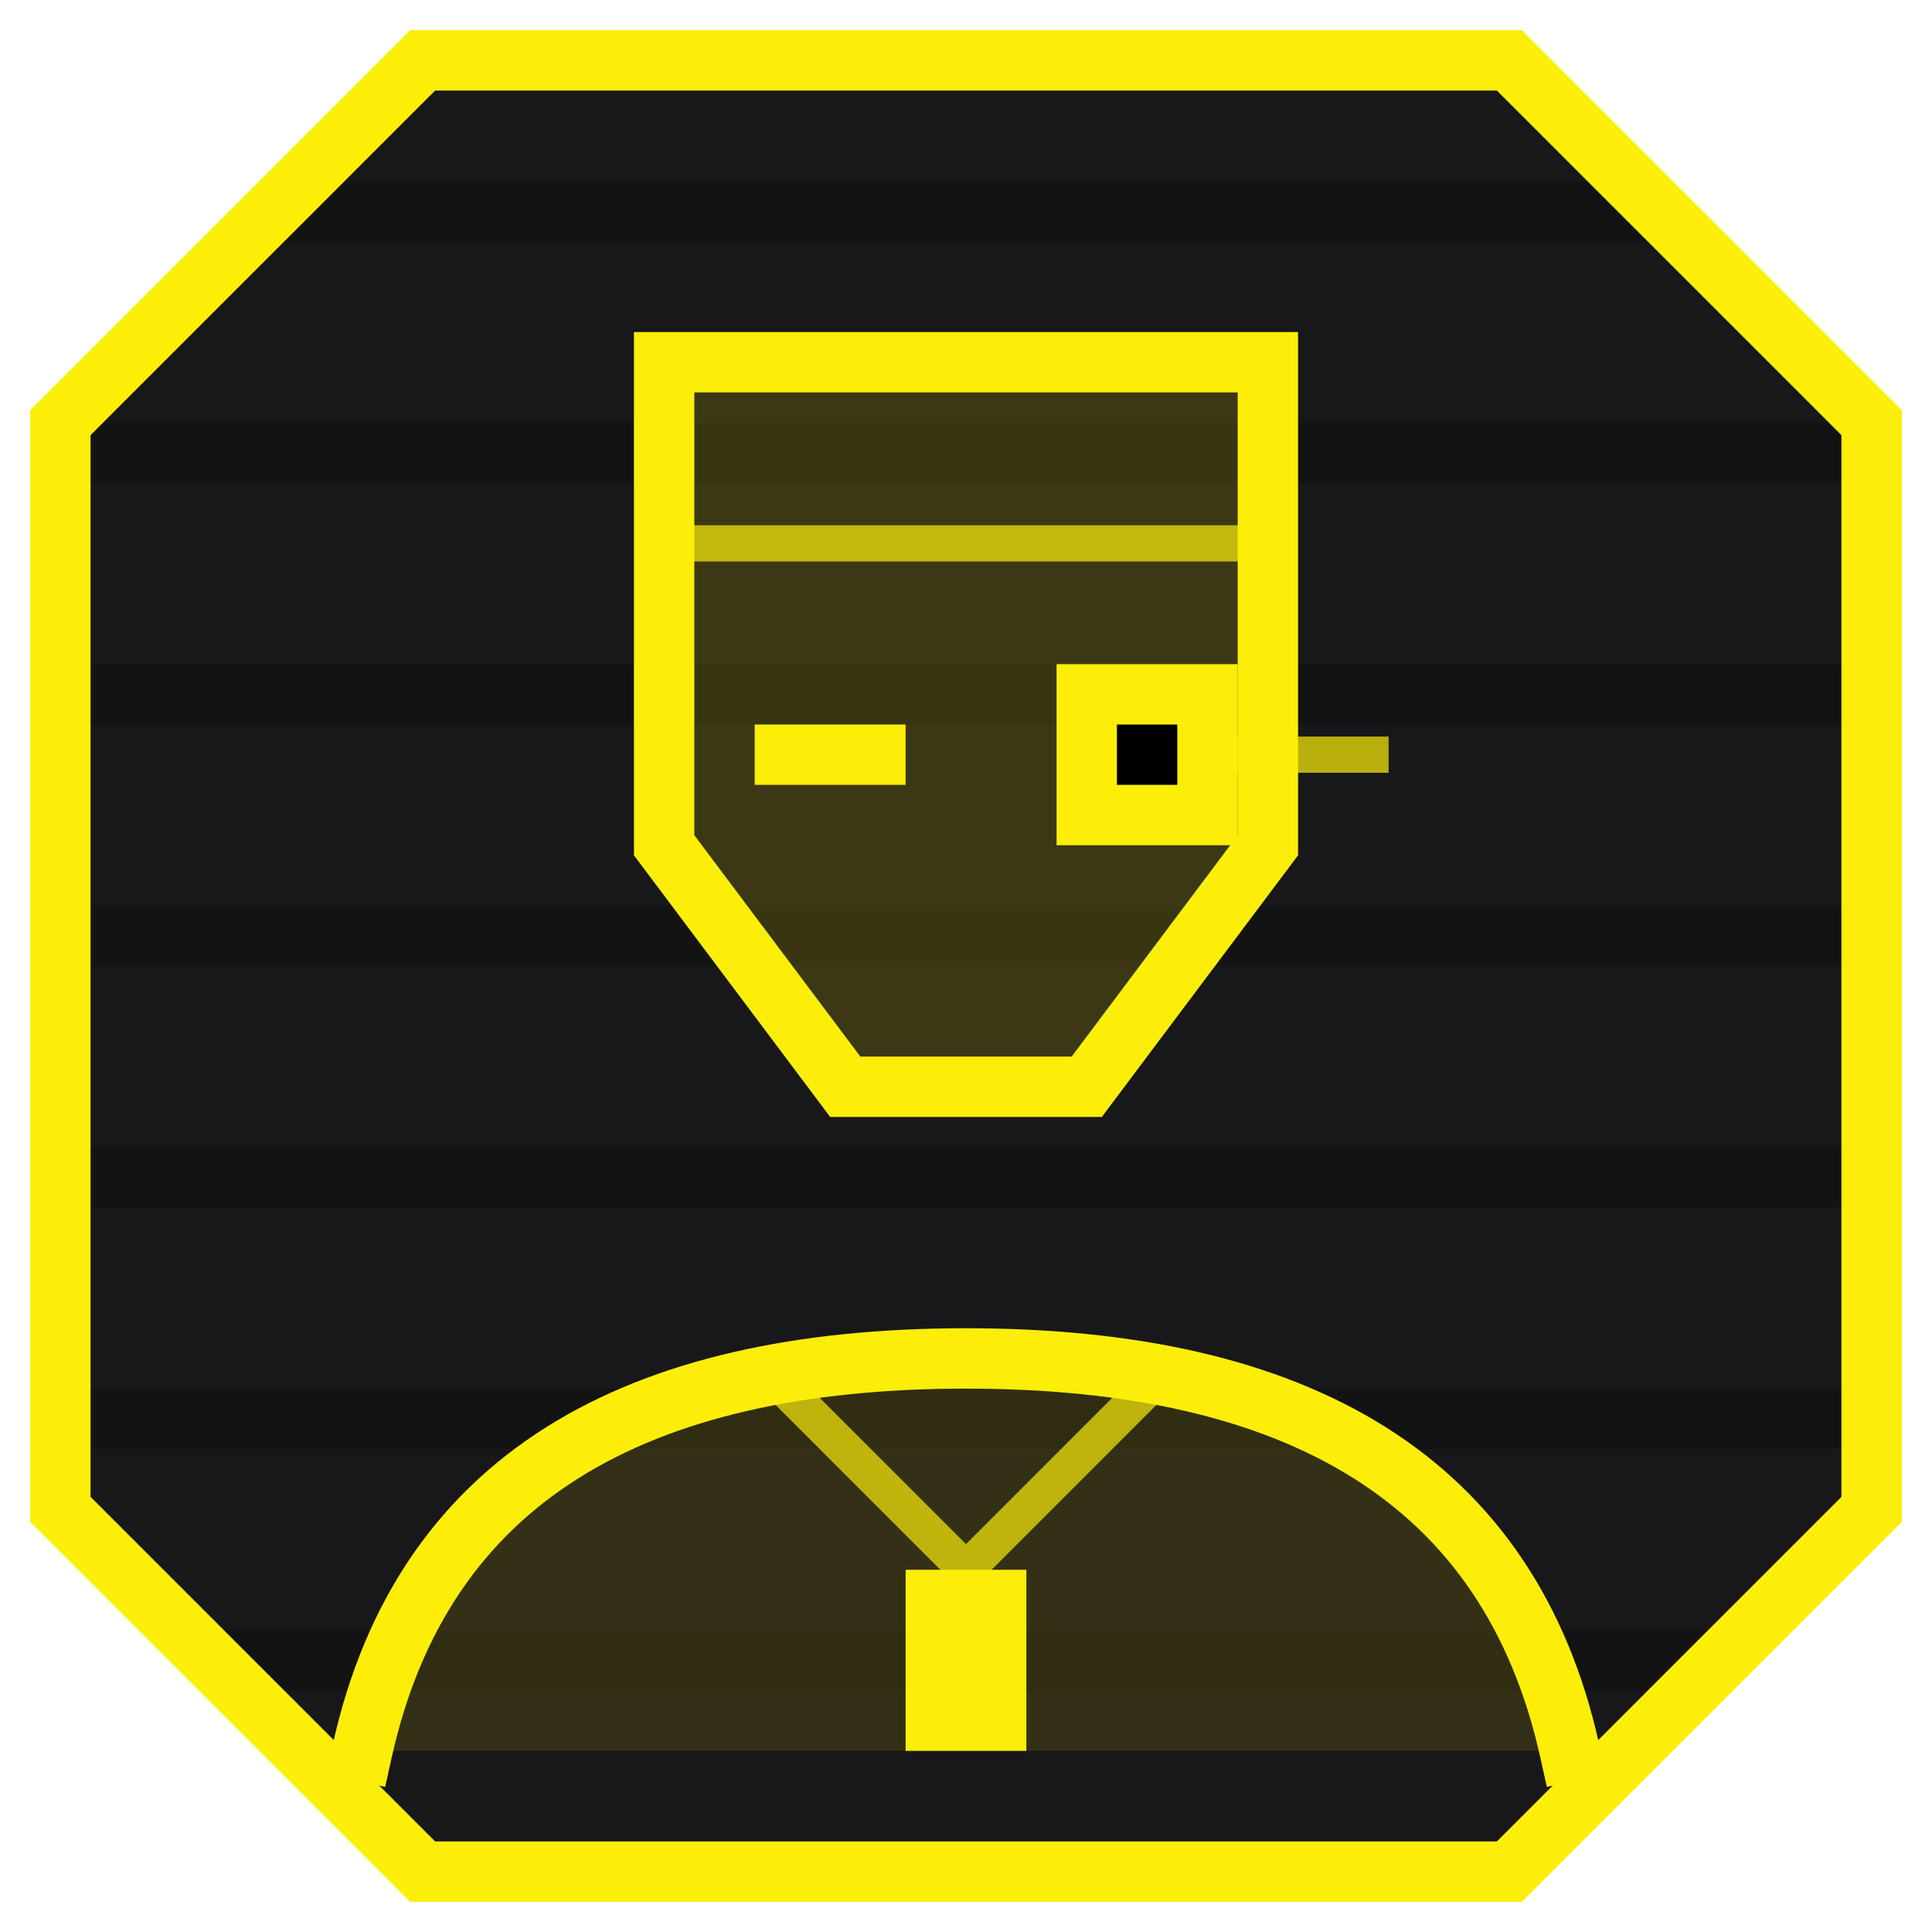
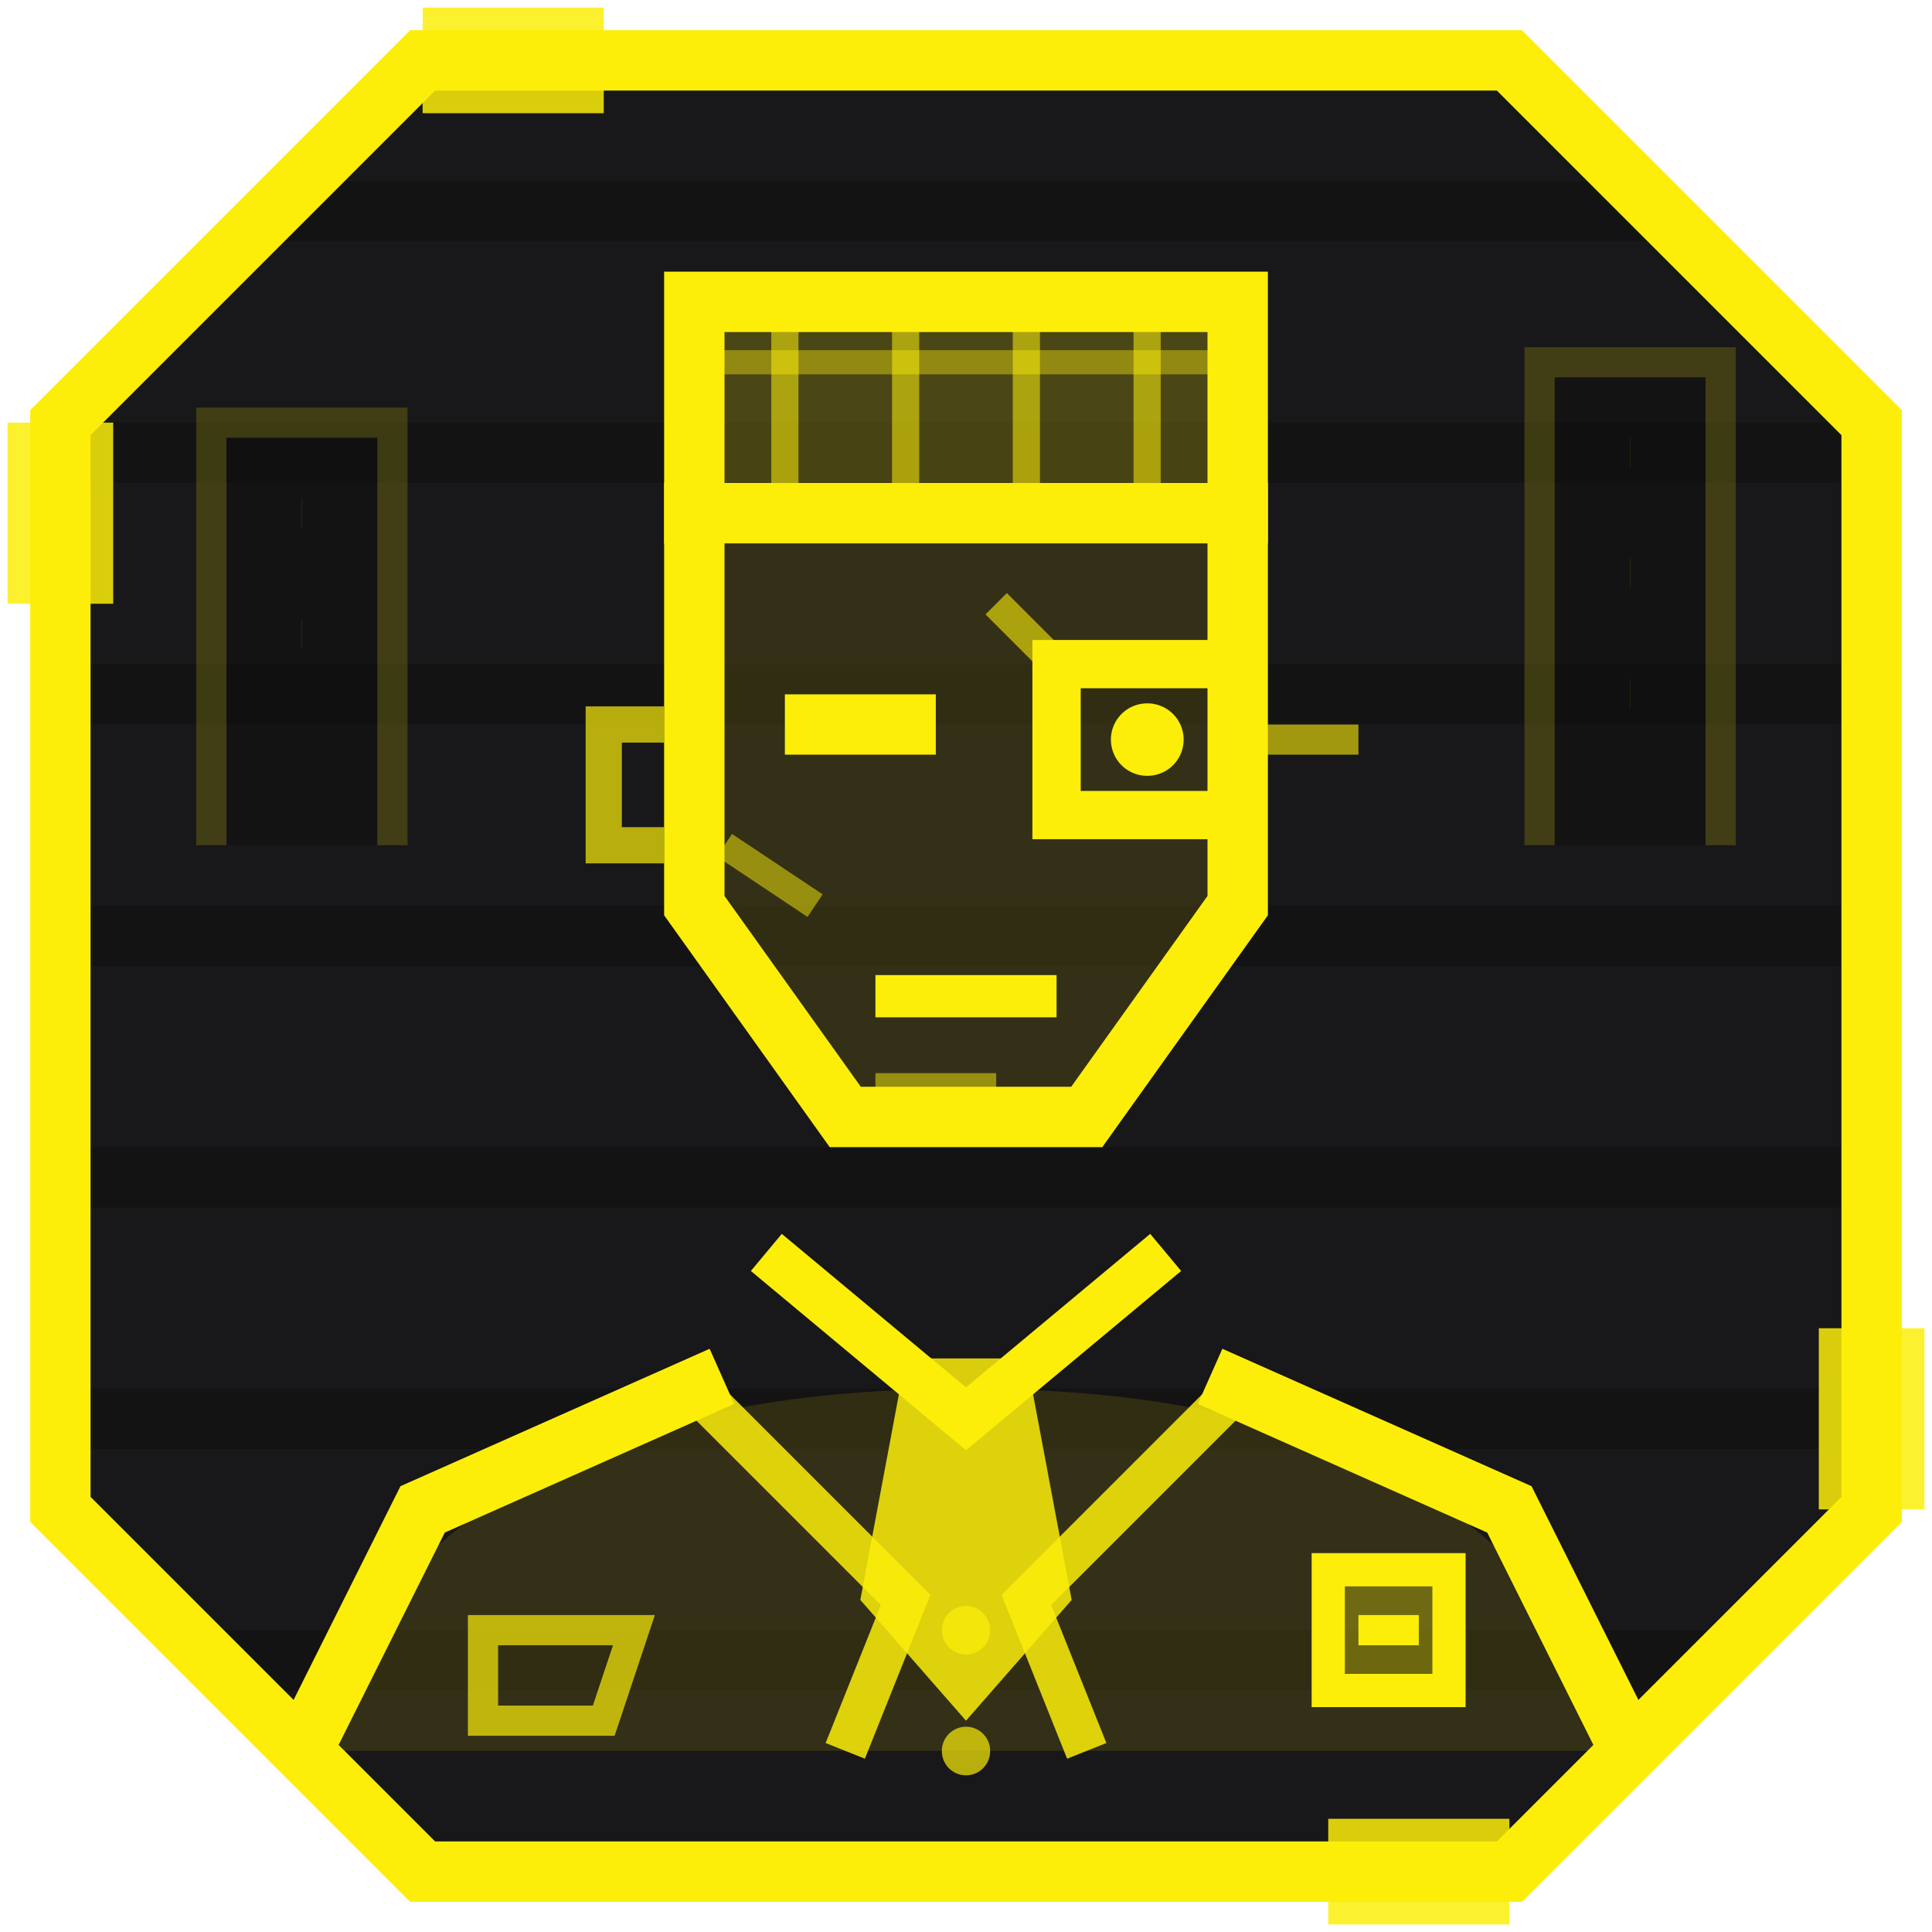
<svg xmlns="http://www.w3.org/2000/svg" viewBox="0 0 64 64">
  <defs>
    <clipPath id="oct3">
      <path d="M14 2h36l12 12v36L50 62H14L2 50V14z" />
    </clipPath>
  </defs>
  <g clip-path="url(#oct3)">
    <rect width="64" height="64" fill="#0d0d1a" />
    <rect width="64" height="64" fill="#fcee09" opacity=".05" />
    <g fill="#000" opacity=".18">
      <rect y="6" width="64" height="2" />
      <rect y="14" width="64" height="2" />
      <rect y="22" width="64" height="2" />
      <rect y="30" width="64" height="2" />
      <rect y="38" width="64" height="2" />
      <rect y="46" width="64" height="2" />
      <rect y="54" width="64" height="2" />
    </g>
-     <path d="M22 12h20v16l-6 8h-8l-6-8z" fill="#fcee09" opacity=".16" />
-     <path d="M22 12h20v16l-6 8h-8l-6-8z" fill="none" stroke="#fcee09" stroke-width="2" stroke-linecap="square" />
-     <path d="M22 18h20" stroke="#fcee09" stroke-width="1.2" opacity=".7" />
-     <path d="M25 25h5M36 23h4v4h-4z" stroke="#fcee09" stroke-width="2" />
-     <path d="M40 25h6" stroke="#fcee09" stroke-width="1.2" opacity=".7" />
-     <path d="M12 58c2-9 9-13 20-13s18 4 20 13" fill="#fcee09" opacity=".12" />
-     <path d="M12 58c2-9 9-13 20-13s18 4 20 13" fill="none" stroke="#fcee09" stroke-width="2" stroke-linecap="square" />
-     <path d="M26 46l6 6 6-6" fill="none" stroke="#fcee09" stroke-width="1.2" opacity=".7" />
-     <path d="M30 52h4v6h-4z" fill="#fcee09" />
+     <g stroke="#fcee09" stroke-width="1" opacity=".18">
+       <path d="M7 28V14h6v14M51 28V12h6v16M10 17h.01M10 21h.01M54 15h.01M54 19h.01M54 23h.01" />
+     </g>
+     <path d="M23 10h18v7H23z" fill="#fcee09" opacity=".22" />
+     <path d="M23 17v-7h18v7" fill="none" stroke="#fcee09" stroke-width="2" stroke-linecap="square" />
+     <path d="M26 10v6M30 10v6M34 10v6M38 10v6" stroke="#fcee09" stroke-width=".9" opacity=".55" />
+     <path d="M23 12h18" stroke="#fcee09" stroke-width=".8" opacity=".4" />
+     <path d="M23 17h18v13l-5 7h-8l-5-7z" fill="#fcee09" opacity=".12" />
+     <path d="M23 17h18v13l-5 7h-8l-5-7z" fill="none" stroke="#fcee09" stroke-width="2" stroke-linecap="square" />
+     <path d="M26 24h5" stroke="#fcee09" stroke-width="2" />
+     <path d="M35 22h6v5h-6z" fill="none" stroke="#fcee09" stroke-width="1.6" />
+     <path d="M38 24.5h.01" stroke="#fcee09" stroke-width="2.4" stroke-linecap="round" />
+     <path d="M41 24.5h4M35 22l-2-2" stroke="#fcee09" stroke-width="1" opacity=".6" />
+     <path d="M24 28l3 2" stroke="#fcee09" stroke-width=".9" opacity=".5" />
+     <path d="M22 24h-2v4h2" fill="none" stroke="#fcee09" stroke-width="1.2" opacity=".7" />
+     <path d="M29 33h6" stroke="#fcee09" stroke-width="1.4" />
+     <path d="M29 36h4" stroke="#fcee09" stroke-width=".9" opacity=".5" />
+     <path d="M26 42l6 5 6-5" fill="none" stroke="#fcee09" stroke-width="1.6" stroke-linecap="square" />
+     <path d="M30 45h4l1.5 8-3.5 4-3.5-4z" fill="#fcee09" opacity=".85" />
+     <path d="M10 58c3-8 10-12 22-12s19 4 22 12" fill="#fcee09" opacity=".12" />
+     <path d="M10 58l4-8 9-4M54 58l-4-8-9-4" fill="none" stroke="#fcee09" stroke-width="2" stroke-linecap="square" />
+     <path d="M23 46l7 7-2 5M41 46l-7 7 2 5" fill="none" stroke="#fcee09" stroke-width="1.4" opacity=".85" />
+     <path d="M16 54h5l-1 3h-4z" fill="none" stroke="#fcee09" stroke-width="1" opacity=".7" />
+     <path d="M44 52h4v4h-4z" fill="#fcee09" opacity=".3" />
+     <path d="M44 52h4v4h-4z" fill="none" stroke="#fcee09" stroke-width="1.1" />
+     <path d="M45 54h2" stroke="#fcee09" stroke-width="1" />
+     <path d="M32 54v.01M32 58v.01" stroke="#fcee09" stroke-width="1.6" stroke-linecap="round" opacity=".7" />
  </g>
  <path d="M14 2h36l12 12v36L50 62H14L2 50V14z" fill="none" stroke="#fcee09" stroke-width="2" />
+   <path d="M14 2h6M2 14v6M62 50v-6M50 62h-6" stroke="#fcee09" stroke-width="3.5" opacity=".85" />
</svg>
